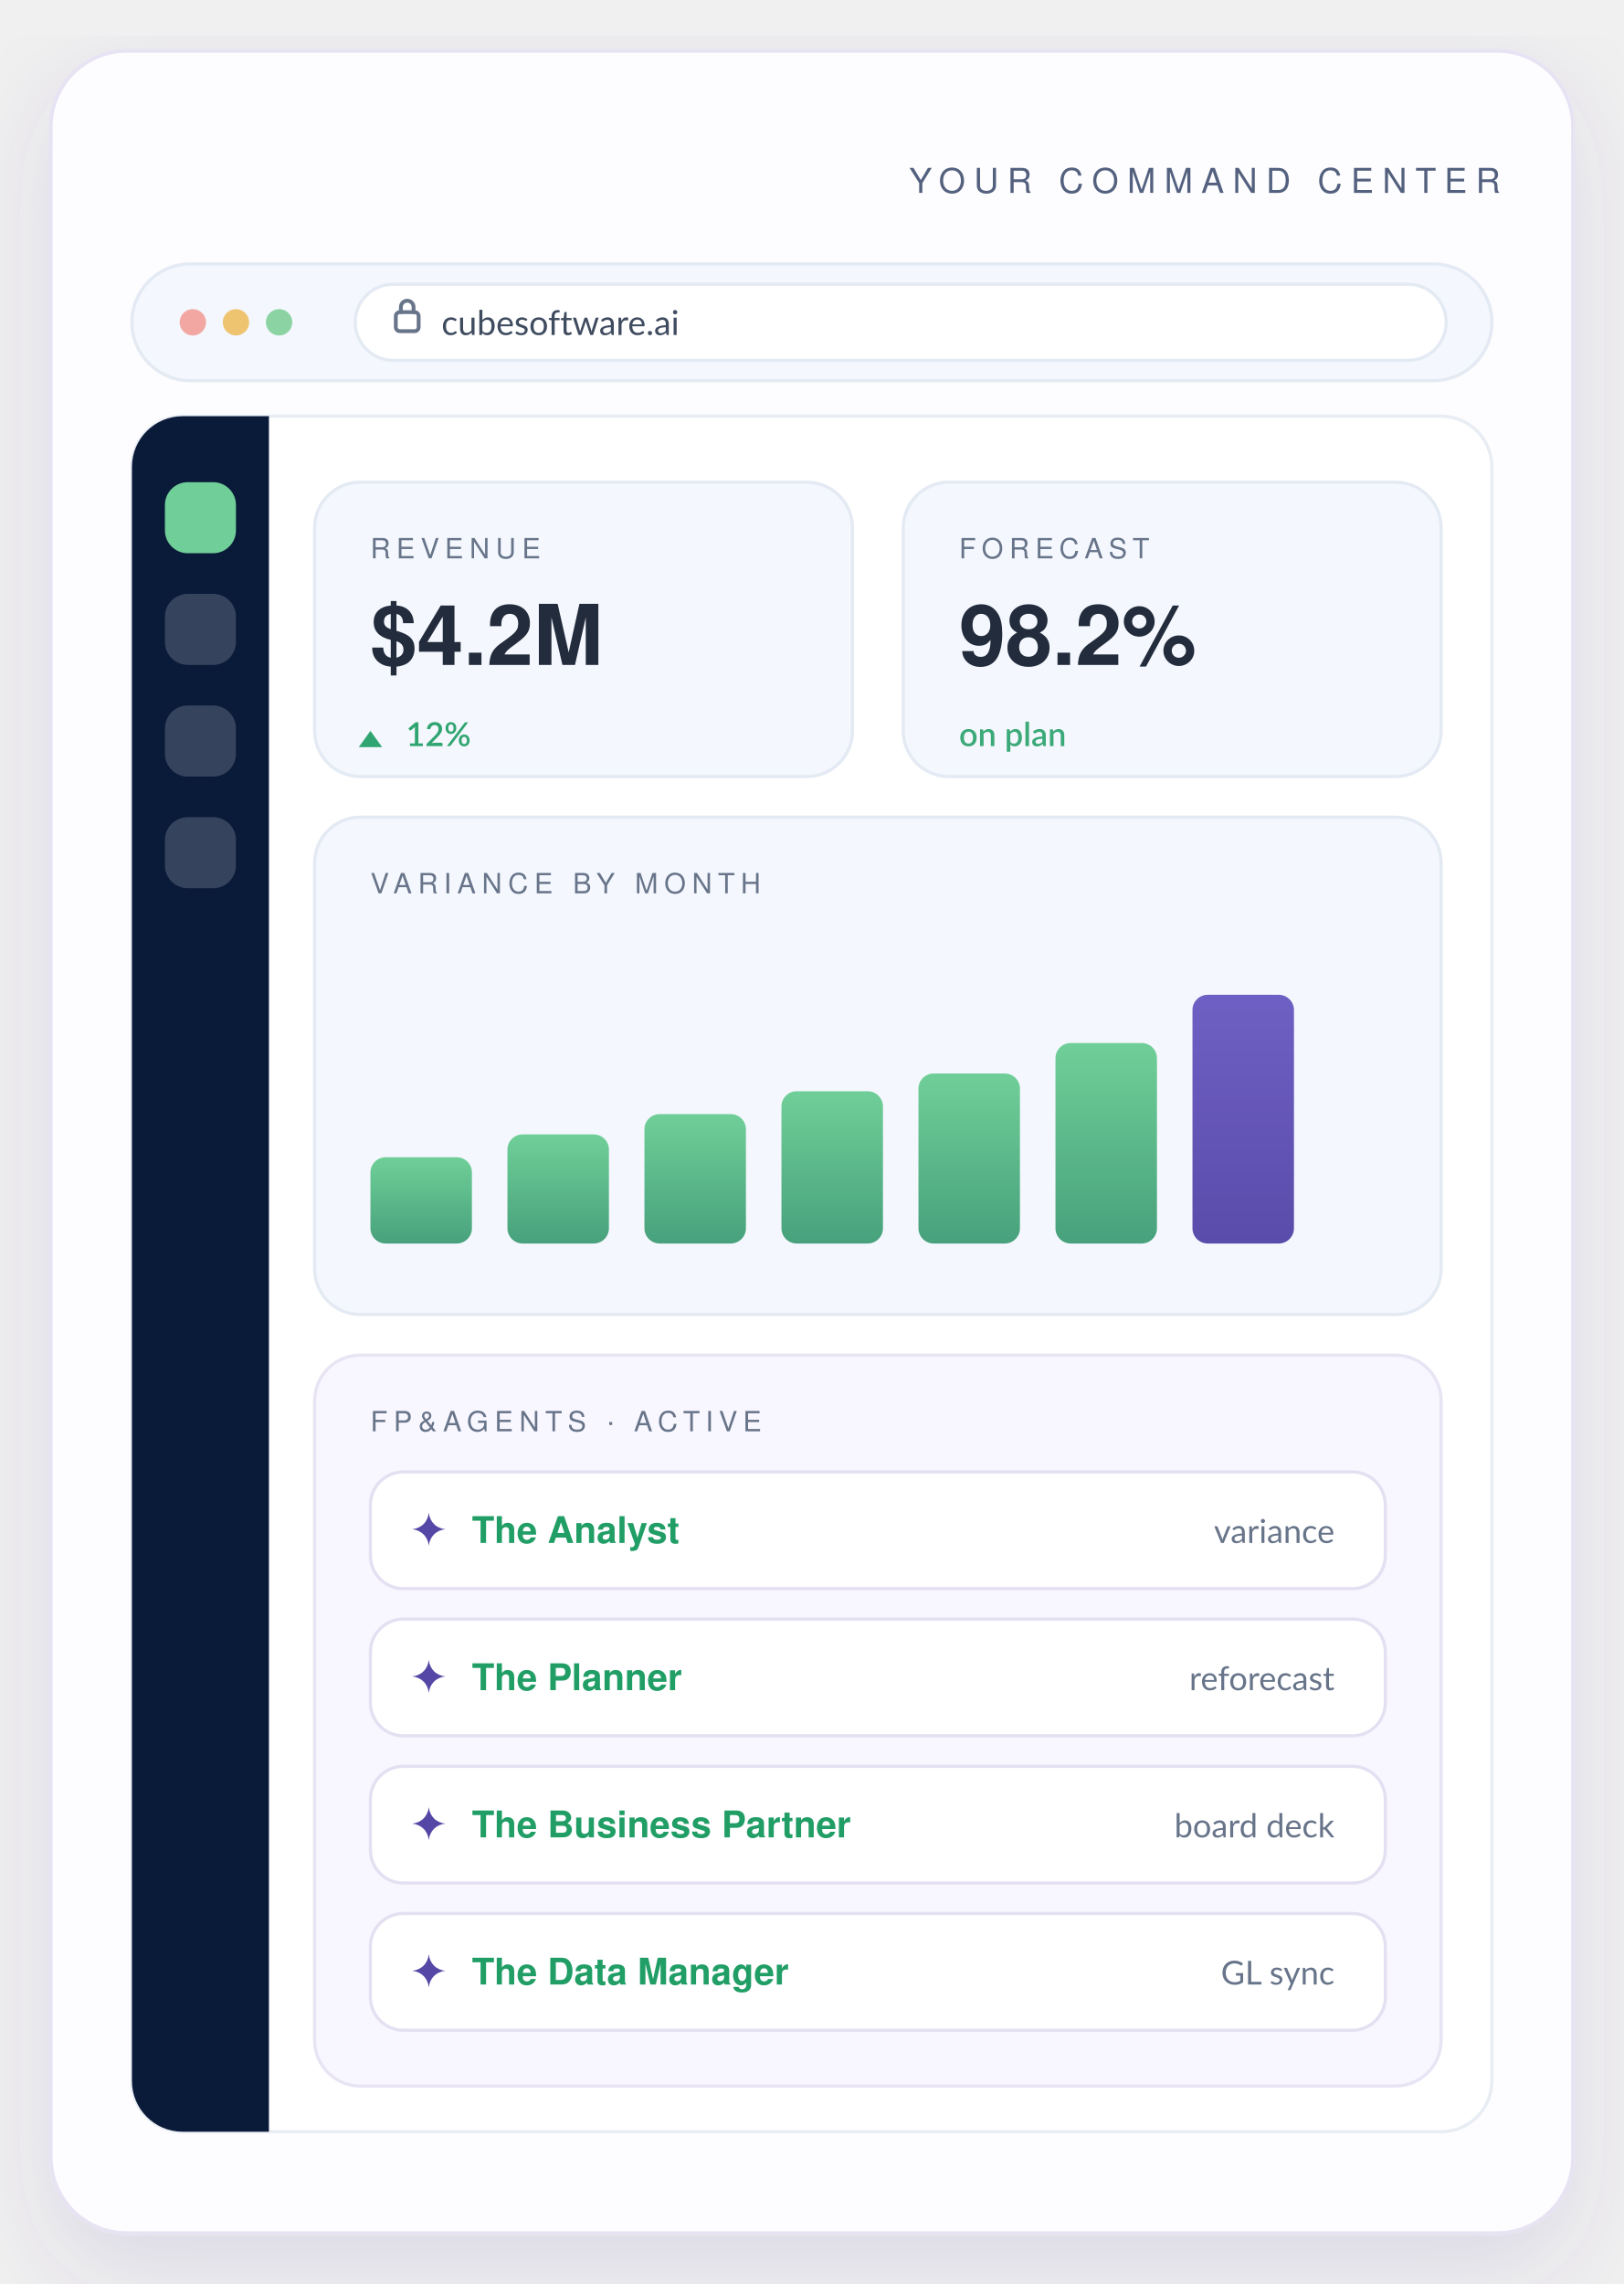
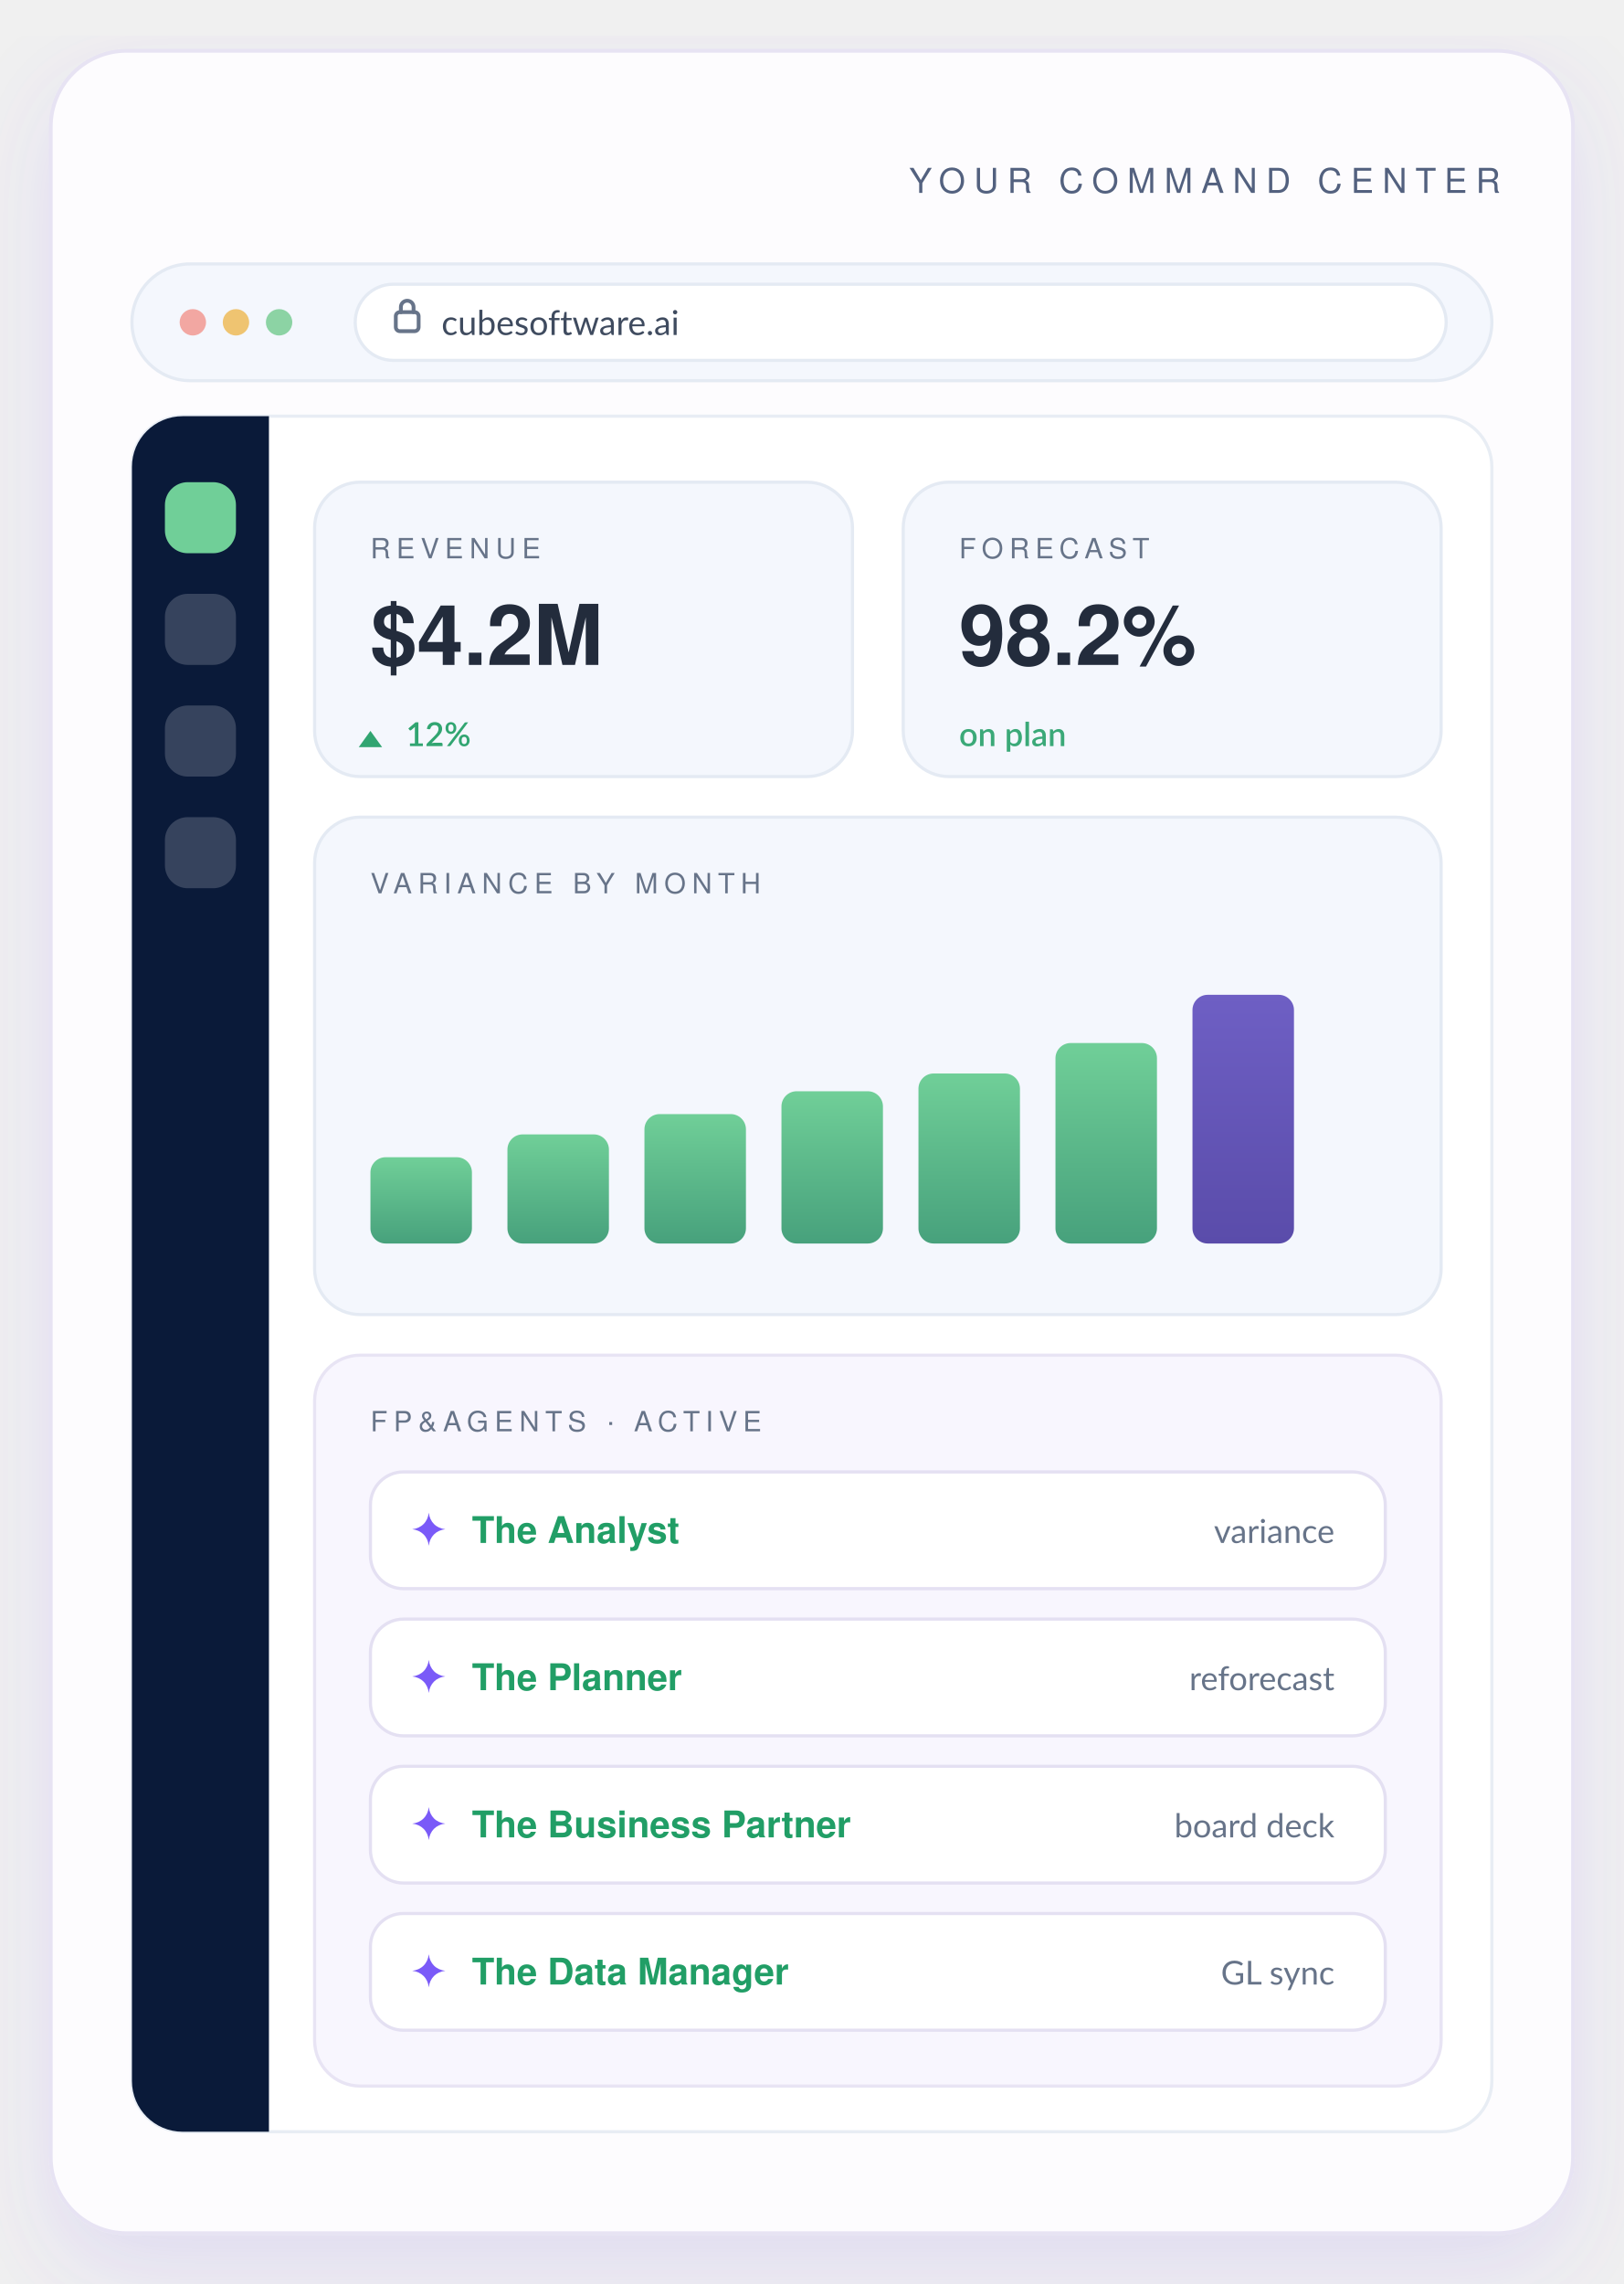
<svg xmlns="http://www.w3.org/2000/svg" width="640" height="900" viewBox="0 0 640 900" fill="none">
  <defs>
    <filter id="cardShadow" x="-20%" y="-15%" width="140%" height="135%">
-       <feDropShadow dx="0" dy="14" stdDeviation="18" flood-color="#5547A5" flood-opacity="0.13" />
+       <feDropShadow dx="0" dy="14" stdDeviation="18" flood-color="#7A5AF8" flood-opacity="0.13" />
    </filter>
    <linearGradient id="barGreen" x1="0" y1="1" x2="0" y2="0">
      <stop offset="0" stop-color="#47A17C" />
      <stop offset="1" stop-color="#70CF98" />
    </linearGradient>
    <linearGradient id="barPurple" x1="0" y1="1" x2="0" y2="0">
      <stop offset="0" stop-color="#5A4CAA" />
      <stop offset="1" stop-color="#6E5FC4" />
    </linearGradient>
  </defs>
  <rect x="20.00" y="20.00" width="600.00" height="860.00" rx="30.00" fill="#FDFCFE" stroke="#E7E3F3" stroke-width="1.5" filter="url(#cardShadow)" />
  <text x="591.40" y="76.00" font-family="'DM Sans','Poppins','Helvetica Neue',Helvetica,Arial,sans-serif" font-size="13.5" font-weight="500" fill="#12264D" text-anchor="end" letter-spacing="3.4" opacity="0.72">YOUR COMMAND CENTER</text>
  <rect x="52.00" y="104.00" width="536.00" height="46.00" rx="23.00" fill="#F4F7FD" stroke="#E4EAF3" stroke-width="1.25" />
  <circle cx="76" cy="127" r="5.2" fill="#F2A7A2" />
  <circle cx="93" cy="127" r="5.2" fill="#EFC471" />
  <circle cx="110" cy="127" r="5.2" fill="#8CD3A4" />
  <rect x="140.00" y="112.00" width="430.00" height="30.00" rx="15.00" fill="#FFFFFF" stroke="#E4EAF3" stroke-width="1.25" />
  <g fill="none" stroke="#677489" stroke-width="1.5" stroke-linecap="round">
    <rect x="156" y="123" width="9" height="7.5" rx="1.6" />
    <path d="M158 123v-2a2.5 2.5 0 0 1 5 0v2" />
  </g>
  <text x="174.00" y="132.00" font-family="'Source Sans 3','Source Sans Pro','Lato','Helvetica Neue',Helvetica,Arial,sans-serif" font-size="13.5" font-weight="400" fill="#3F4B5F">cubesoftware.ai</text>
  <rect x="52.00" y="164.00" width="536.00" height="676.00" rx="20.00" fill="#FFFFFF" stroke="#E8EDF4" stroke-width="1.25" />
  <path d="M72 164h34v676H72a20 20 0 0 1-20-20V184a20 20 0 0 1 20-20z" fill="#0A1A39" />
  <clipPath id="railClip">
    <path d="M72 164h34v676H72a20 20 0 0 1 -20-20V184a20 20 0 0 1 20-20z" />
  </clipPath>
  <rect x="65.00" y="190.00" width="28.00" height="28.00" rx="9.00" fill="#70CF98" />
  <rect x="65.00" y="234.00" width="28.00" height="28.00" rx="9.00" fill="#36435D" />
  <rect x="65.00" y="278.00" width="28.00" height="28.00" rx="9.00" fill="#36435D" />
  <rect x="65.00" y="322.00" width="28.00" height="28.00" rx="9.00" fill="#36435D" />
  <rect x="124.00" y="190.00" width="212.00" height="116.00" rx="18.00" fill="#F4F7FD" stroke="#E4EAF3" stroke-width="1.25" />
  <text x="146.00" y="220.00" font-family="'DM Sans','Poppins','Helvetica Neue',Helvetica,Arial,sans-serif" font-size="11" font-weight="500" fill="#677489" letter-spacing="2.4">REVENUE</text>
  <text x="146.00" y="262.00" font-family="'DM Sans','Poppins','Helvetica Neue',Helvetica,Arial,sans-serif" font-size="33" font-weight="700" fill="#232C3C">$4.2M</text>
  <path d="M146 288l4.6 6.4h-9.2z" fill="#31A571" />
  <text x="160.00" y="294.00" font-family="'Source Sans 3','Source Sans Pro','Lato','Helvetica Neue',Helvetica,Arial,sans-serif" font-size="13" font-weight="600" fill="#31A571">12%</text>
  <rect x="356.00" y="190.00" width="212.00" height="116.00" rx="18.00" fill="#F4F7FD" stroke="#E4EAF3" stroke-width="1.25" />
  <text x="378.00" y="220.00" font-family="'DM Sans','Poppins','Helvetica Neue',Helvetica,Arial,sans-serif" font-size="11" font-weight="500" fill="#677489" letter-spacing="2.4">FORECAST</text>
  <text x="378.00" y="262.00" font-family="'DM Sans','Poppins','Helvetica Neue',Helvetica,Arial,sans-serif" font-size="33" font-weight="700" fill="#232C3C">98.2%</text>
  <text x="378.00" y="294.00" font-family="'Source Sans 3','Source Sans Pro','Lato','Helvetica Neue',Helvetica,Arial,sans-serif" font-size="13" font-weight="600" fill="#3BA978">on plan</text>
  <rect x="124.00" y="322.00" width="444.00" height="196.00" rx="18.00" fill="#F4F7FD" stroke="#E4EAF3" stroke-width="1.25" />
  <text x="146.00" y="352.00" font-family="'DM Sans','Poppins','Helvetica Neue',Helvetica,Arial,sans-serif" font-size="11" font-weight="500" fill="#677489" letter-spacing="2.4">VARIANCE BY MONTH</text>
  <rect x="146.00" y="456.00" width="40.00" height="34.00" rx="6.00" fill="url(#barGreen)" />
  <rect x="200.00" y="447.00" width="40.00" height="43.00" rx="6.00" fill="url(#barGreen)" />
  <rect x="254.00" y="439.00" width="40.00" height="51.00" rx="6.00" fill="url(#barGreen)" />
  <rect x="308.00" y="430.00" width="40.00" height="60.00" rx="6.00" fill="url(#barGreen)" />
  <rect x="362.00" y="423.00" width="40.00" height="67.00" rx="6.00" fill="url(#barGreen)" />
  <rect x="416.00" y="411.00" width="40.00" height="79.00" rx="6.00" fill="url(#barGreen)" />
  <rect x="470.00" y="392.00" width="40.00" height="98.00" rx="6.00" fill="url(#barPurple)" />
  <rect x="124.00" y="534.00" width="444.00" height="288.00" rx="18.00" fill="#F8F6FE" stroke="#E8E4F4" stroke-width="1.25" />
  <text x="146.00" y="564.00" font-family="'DM Sans','Poppins','Helvetica Neue',Helvetica,Arial,sans-serif" font-size="11" font-weight="500" fill="#677489" letter-spacing="2.4">FP&amp;AGENTS · ACTIVE</text>
  <rect x="146.00" y="580.00" width="400.00" height="46.00" rx="13.00" fill="#FFFFFF" stroke="#E4E0F2" stroke-width="1.25" />
-   <path d="M12 1.6c.62 5.46 4.32 9.16 9.78 9.78-5.46.62-9.16 4.32-9.78 9.78-.62-5.46-4.32-9.16-9.78-9.78C7.68 10.76 11.38 7.06 12 1.6Z" fill="#5547A5" transform="translate(161.00 595.00) scale(0.6667)" />
+   <path d="M12 1.6c.62 5.46 4.32 9.16 9.78 9.78-5.46.62-9.16 4.32-9.78 9.78-.62-5.46-4.32-9.16-9.78-9.78C7.68 10.76 11.38 7.06 12 1.6Z" fill="#7A5AF8" transform="translate(161.00 595.00) scale(0.6667)" />
  <text x="186.00" y="608.00" font-family="'DM Sans','Poppins','Helvetica Neue',Helvetica,Arial,sans-serif" font-size="14.5" font-weight="600" fill="#219E66">The Analyst</text>
  <text x="526.00" y="608.00" font-family="'Source Sans 3','Source Sans Pro','Lato','Helvetica Neue',Helvetica,Arial,sans-serif" font-size="13" font-weight="400" fill="#677489" text-anchor="end">variance</text>
  <rect x="146.00" y="638.00" width="400.00" height="46.00" rx="13.00" fill="#FFFFFF" stroke="#E4E0F2" stroke-width="1.25" />
-   <path d="M12 1.6c.62 5.46 4.32 9.16 9.78 9.78-5.46.62-9.16 4.32-9.78 9.78-.62-5.46-4.32-9.16-9.78-9.78C7.68 10.76 11.38 7.06 12 1.6Z" fill="#5547A5" transform="translate(161.00 653.00) scale(0.6667)" />
+   <path d="M12 1.6c.62 5.46 4.32 9.16 9.78 9.78-5.46.62-9.16 4.32-9.78 9.78-.62-5.46-4.32-9.16-9.78-9.78C7.68 10.76 11.38 7.06 12 1.6Z" fill="#7A5AF8" transform="translate(161.00 653.00) scale(0.6667)" />
  <text x="186.00" y="666.00" font-family="'DM Sans','Poppins','Helvetica Neue',Helvetica,Arial,sans-serif" font-size="14.5" font-weight="600" fill="#219E66">The Planner</text>
  <text x="526.00" y="666.00" font-family="'Source Sans 3','Source Sans Pro','Lato','Helvetica Neue',Helvetica,Arial,sans-serif" font-size="13" font-weight="400" fill="#677489" text-anchor="end">reforecast</text>
  <rect x="146.00" y="696.00" width="400.00" height="46.00" rx="13.00" fill="#FFFFFF" stroke="#E4E0F2" stroke-width="1.25" />
-   <path d="M12 1.6c.62 5.46 4.32 9.16 9.78 9.78-5.46.62-9.16 4.32-9.78 9.78-.62-5.46-4.32-9.16-9.78-9.78C7.68 10.76 11.38 7.06 12 1.6Z" fill="#5547A5" transform="translate(161.00 711.00) scale(0.6667)" />
+   <path d="M12 1.6c.62 5.46 4.32 9.16 9.78 9.78-5.46.62-9.16 4.32-9.78 9.78-.62-5.46-4.32-9.16-9.78-9.78C7.68 10.76 11.38 7.06 12 1.6Z" fill="#7A5AF8" transform="translate(161.00 711.00) scale(0.6667)" />
  <text x="186.00" y="724.00" font-family="'DM Sans','Poppins','Helvetica Neue',Helvetica,Arial,sans-serif" font-size="14.5" font-weight="600" fill="#219E66">The Business Partner</text>
  <text x="526.00" y="724.00" font-family="'Source Sans 3','Source Sans Pro','Lato','Helvetica Neue',Helvetica,Arial,sans-serif" font-size="13" font-weight="400" fill="#677489" text-anchor="end">board deck</text>
  <rect x="146.00" y="754.00" width="400.00" height="46.00" rx="13.00" fill="#FFFFFF" stroke="#E4E0F2" stroke-width="1.25" />
-   <path d="M12 1.6c.62 5.46 4.32 9.16 9.78 9.78-5.46.62-9.16 4.32-9.78 9.78-.62-5.46-4.32-9.16-9.78-9.78C7.68 10.76 11.38 7.06 12 1.6Z" fill="#5547A5" transform="translate(161.00 769.00) scale(0.6667)" />
+   <path d="M12 1.6c.62 5.46 4.32 9.16 9.78 9.78-5.46.62-9.16 4.32-9.78 9.78-.62-5.46-4.32-9.16-9.78-9.78C7.68 10.76 11.38 7.06 12 1.6Z" fill="#7A5AF8" transform="translate(161.00 769.00) scale(0.6667)" />
  <text x="186.00" y="782.00" font-family="'DM Sans','Poppins','Helvetica Neue',Helvetica,Arial,sans-serif" font-size="14.5" font-weight="600" fill="#219E66">The Data Manager</text>
  <text x="526.00" y="782.00" font-family="'Source Sans 3','Source Sans Pro','Lato','Helvetica Neue',Helvetica,Arial,sans-serif" font-size="13" font-weight="400" fill="#677489" text-anchor="end">GL sync</text>
</svg>
